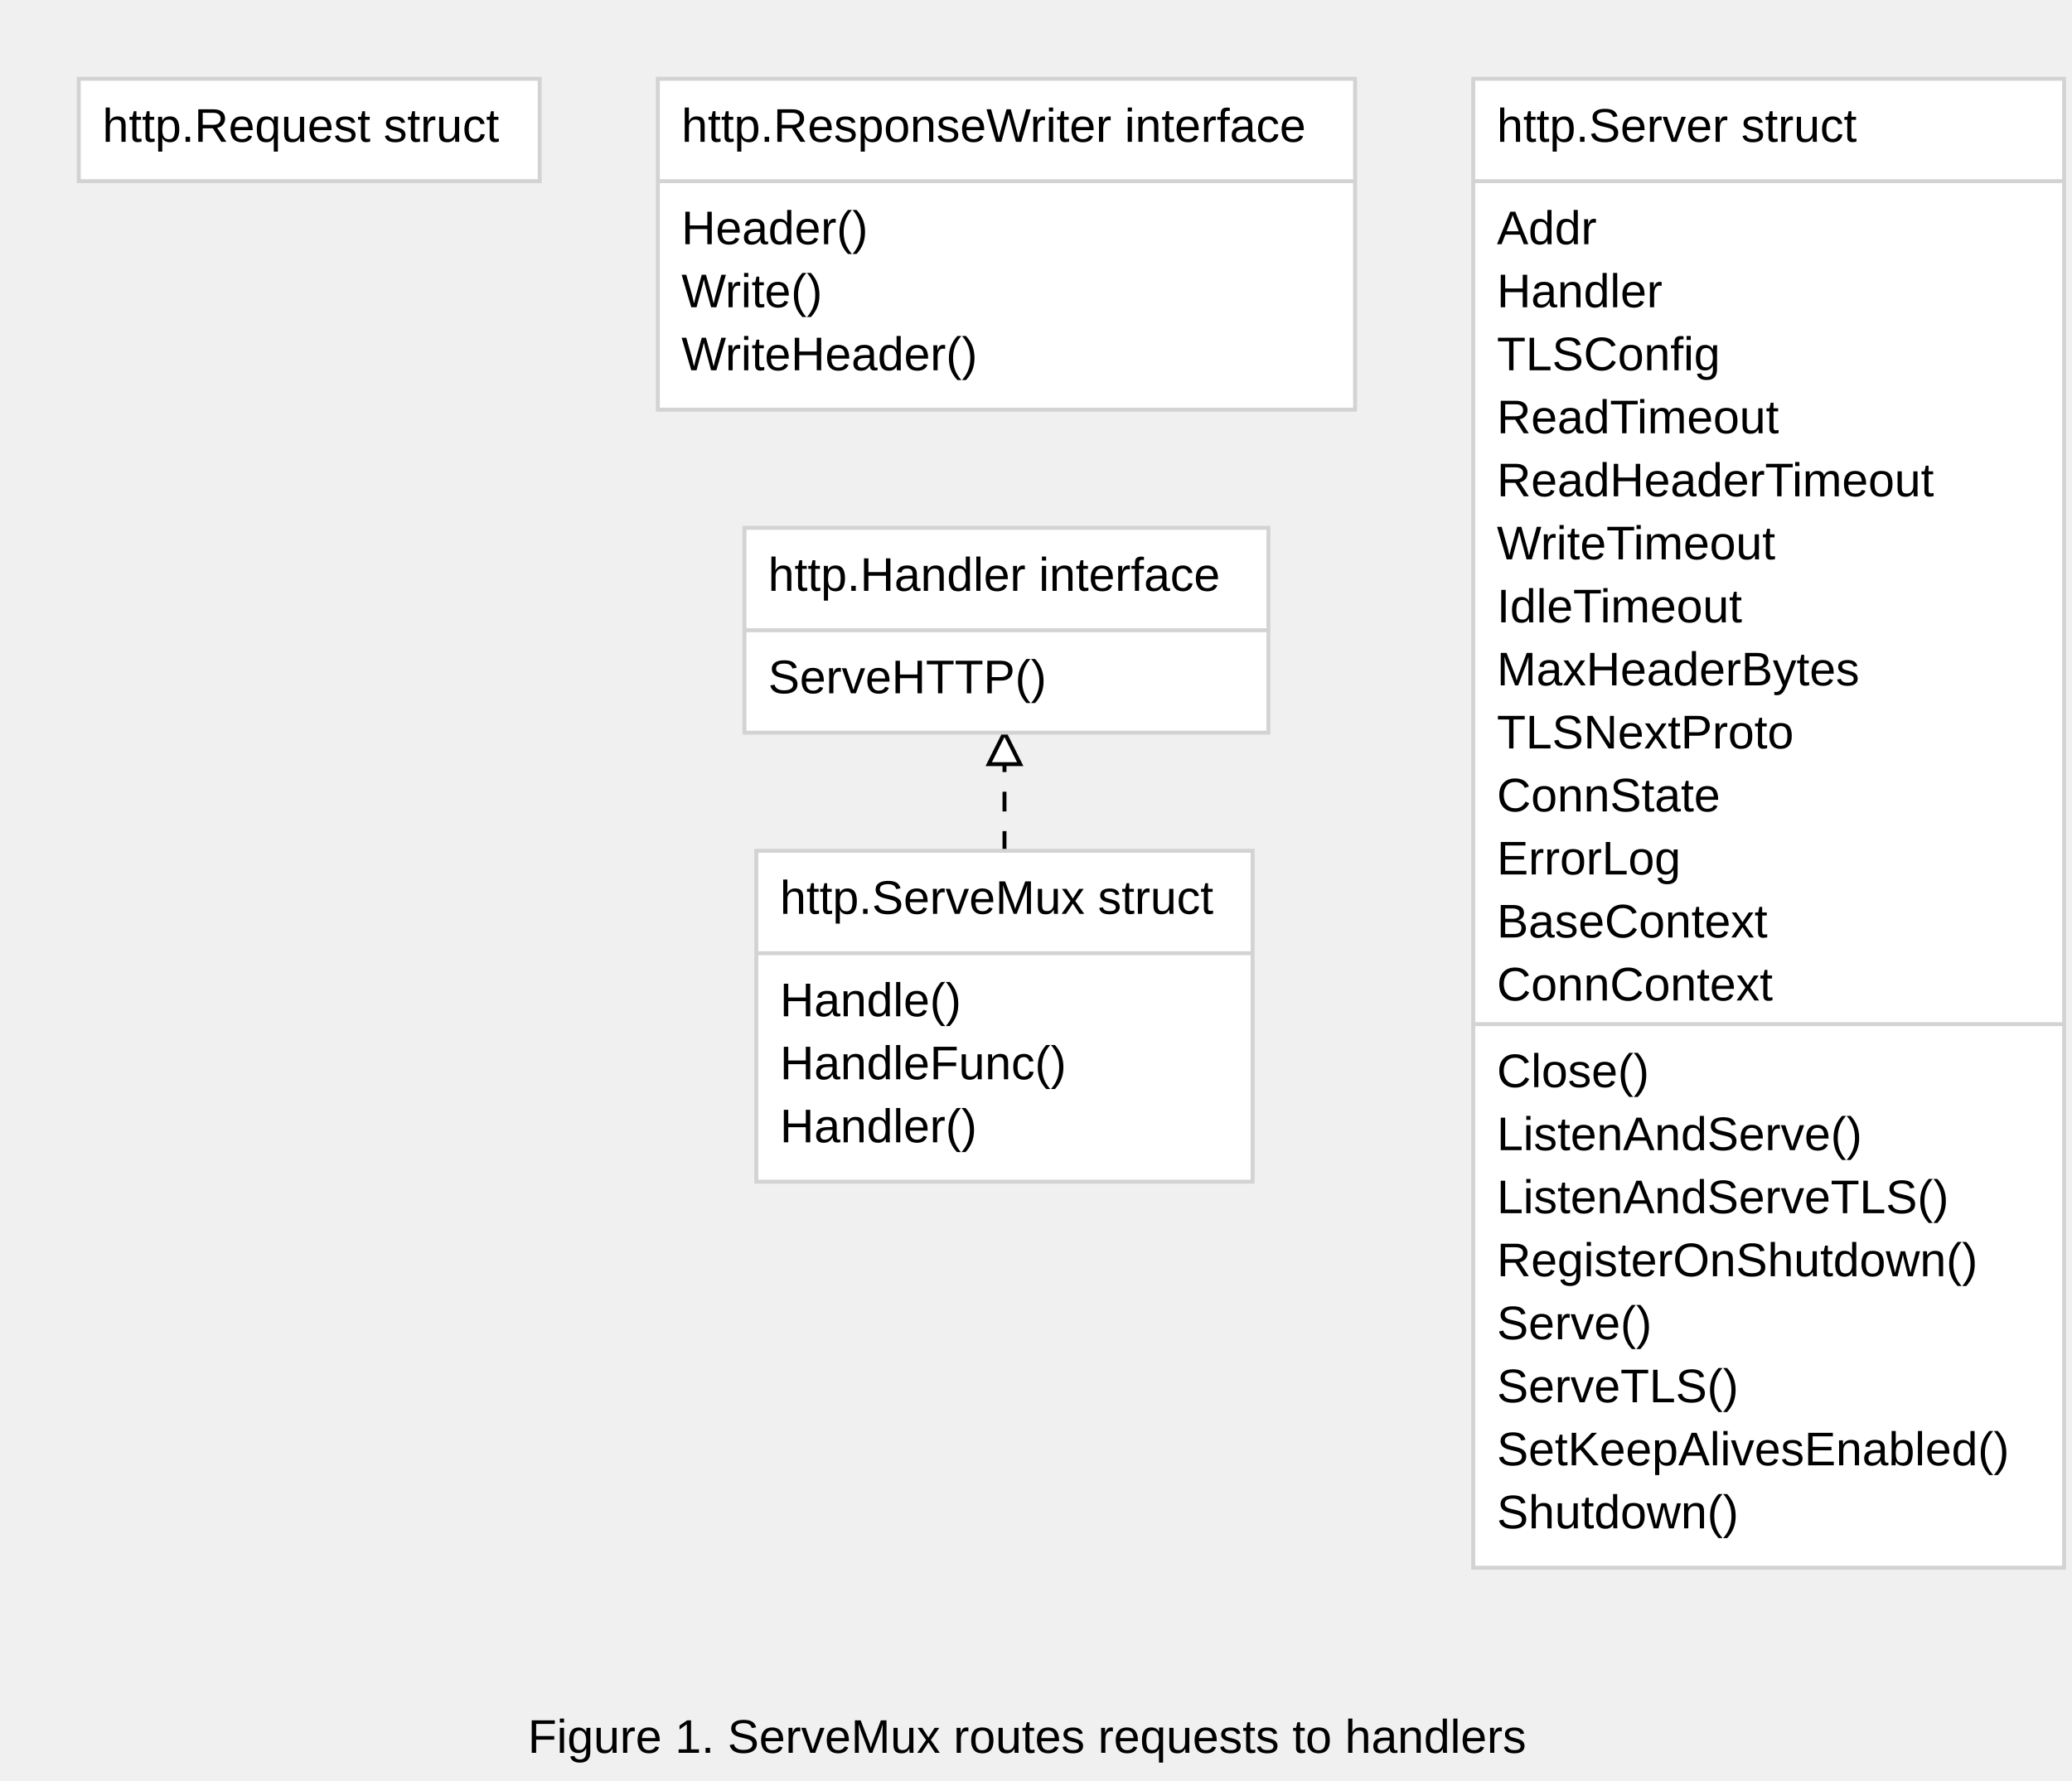
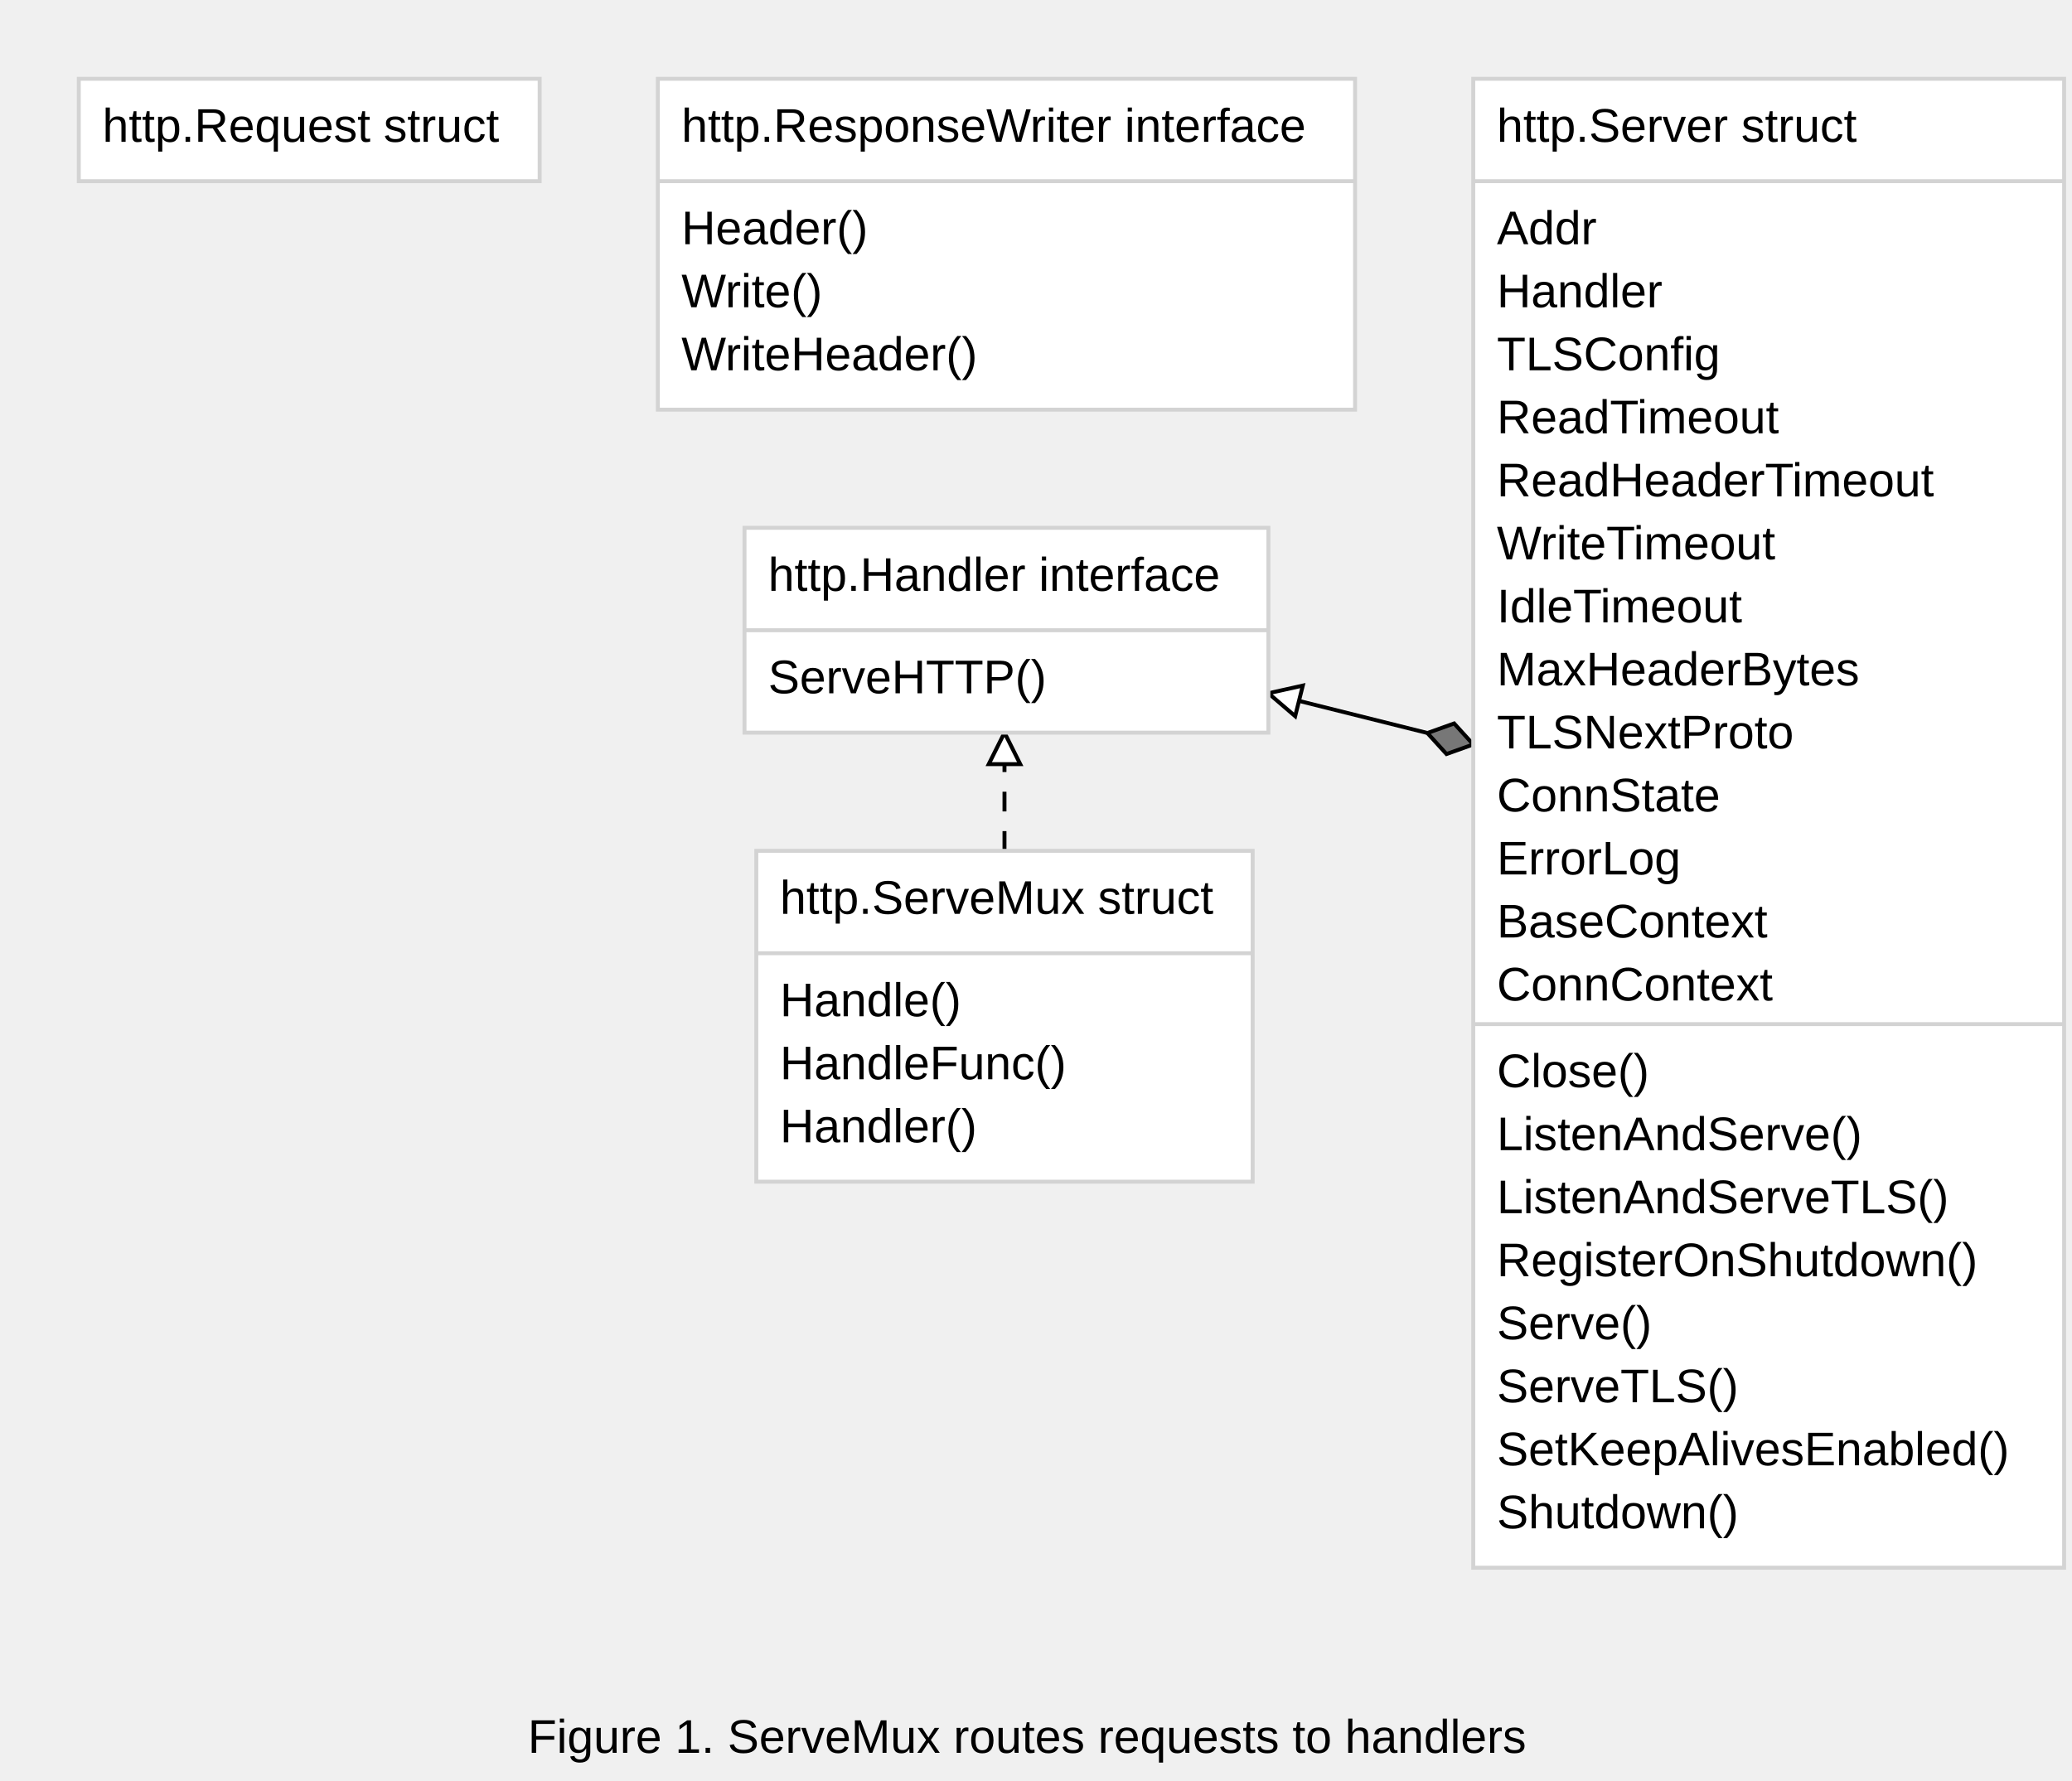
<svg xmlns="http://www.w3.org/2000/svg" font-family="Arial,Helvetica,sans-serif" width="526" height="452">
+   <path stroke="black" d="M374,189 L322,176" />
+   <g transform="rotate(194 374 189)">
+     <path stroke="black" fill="#777777" d="M374,189 l 6,-4 6,4 -6,4 -6,-4" />
+   </g>
+   <g transform="rotate(284 322 176)">
+     <path stroke="black" fill="#ffffff" d="M318,184 l4,-8 l 4,8 Z" />
+   </g>
  <path stroke="black" stroke-dasharray="5,5,5" d="M255,216 L255,186" />
  <g transform="rotate(0 255 186)">
    <path stroke="black" fill="#ffffff" d="M251,194 l4,-8 l 4,8 Z" />
  </g>
  <rect stroke="#d3d3d3" fill="#ffffff" x="20" y="20" width="117" height="26" />
  <text font-family="Arial,Helvetica,sans-serif" font-size="12px" x="26" y="36">http.Request struct</text>
  <rect stroke="#d3d3d3" fill="#ffffff" x="167" y="20" width="177" height="84" />
  <path stroke="#d3d3d3" d="M167,46 L344,46" />
  <text font-family="Arial,Helvetica,sans-serif" font-size="12px" x="173" y="62">Header()</text>
  <text font-family="Arial,Helvetica,sans-serif" font-size="12px" x="173" y="78">Write()</text>
  <text font-family="Arial,Helvetica,sans-serif" font-size="12px" x="173" y="94">WriteHeader()</text>
  <text font-family="Arial,Helvetica,sans-serif" font-size="12px" x="173" y="36">http.ResponseWriter interface</text>
  <rect stroke="#d3d3d3" fill="#ffffff" x="189" y="134" width="133" height="52" />
  <path stroke="#d3d3d3" d="M189,160 L322,160" />
  <text font-family="Arial,Helvetica,sans-serif" font-size="12px" x="195" y="176">ServeHTTP()</text>
  <text font-family="Arial,Helvetica,sans-serif" font-size="12px" x="195" y="150">http.Handler interface</text>
  <rect stroke="#d3d3d3" fill="#ffffff" x="192" y="216" width="126" height="84" />
  <path stroke="#d3d3d3" d="M192,242 L318,242" />
  <text font-family="Arial,Helvetica,sans-serif" font-size="12px" x="198" y="258">Handle()</text>
  <text font-family="Arial,Helvetica,sans-serif" font-size="12px" x="198" y="274">HandleFunc()</text>
  <text font-family="Arial,Helvetica,sans-serif" font-size="12px" x="198" y="290">Handler()</text>
  <text font-family="Arial,Helvetica,sans-serif" font-size="12px" x="198" y="232">http.ServeMux struct</text>
  <rect stroke="#d3d3d3" fill="#ffffff" x="374" y="20" width="150" height="378" />
  <path stroke="#d3d3d3" d="M374,46 L524,46" />
  <text font-family="Arial,Helvetica,sans-serif" font-size="12px" x="380" y="62">Addr</text>
  <text font-family="Arial,Helvetica,sans-serif" font-size="12px" x="380" y="78">Handler</text>
  <text font-family="Arial,Helvetica,sans-serif" font-size="12px" x="380" y="94">TLSConfig</text>
  <text font-family="Arial,Helvetica,sans-serif" font-size="12px" x="380" y="110">ReadTimeout</text>
  <text font-family="Arial,Helvetica,sans-serif" font-size="12px" x="380" y="126">ReadHeaderTimeout</text>
  <text font-family="Arial,Helvetica,sans-serif" font-size="12px" x="380" y="142">WriteTimeout</text>
  <text font-family="Arial,Helvetica,sans-serif" font-size="12px" x="380" y="158">IdleTimeout</text>
  <text font-family="Arial,Helvetica,sans-serif" font-size="12px" x="380" y="174">MaxHeaderBytes</text>
  <text font-family="Arial,Helvetica,sans-serif" font-size="12px" x="380" y="190">TLSNextProto</text>
  <text font-family="Arial,Helvetica,sans-serif" font-size="12px" x="380" y="206">ConnState</text>
  <text font-family="Arial,Helvetica,sans-serif" font-size="12px" x="380" y="222">ErrorLog</text>
  <text font-family="Arial,Helvetica,sans-serif" font-size="12px" x="380" y="238">BaseContext</text>
  <text font-family="Arial,Helvetica,sans-serif" font-size="12px" x="380" y="254">ConnContext</text>
  <path stroke="#d3d3d3" d="M374,260 L524,260" />
  <text font-family="Arial,Helvetica,sans-serif" font-size="12px" x="380" y="276">Close()</text>
  <text font-family="Arial,Helvetica,sans-serif" font-size="12px" x="380" y="292">ListenAndServe()</text>
  <text font-family="Arial,Helvetica,sans-serif" font-size="12px" x="380" y="308">ListenAndServeTLS()</text>
  <text font-family="Arial,Helvetica,sans-serif" font-size="12px" x="380" y="324">RegisterOnShutdown()</text>
  <text font-family="Arial,Helvetica,sans-serif" font-size="12px" x="380" y="340">Serve()</text>
  <text font-family="Arial,Helvetica,sans-serif" font-size="12px" x="380" y="356">ServeTLS()</text>
  <text font-family="Arial,Helvetica,sans-serif" font-size="12px" x="380" y="372">SetKeepAlivesEnabled()</text>
  <text font-family="Arial,Helvetica,sans-serif" font-size="12px" x="380" y="388">Shutdown()</text>
  <text font-family="Arial,Helvetica,sans-serif" font-size="12px" x="380" y="36">http.Server struct</text>
  <text font-family="Arial,Helvetica,sans-serif" font-size="12px" x="134" y="445">Figure 1. ServeMux routes requests to handlers</text>
</svg>
